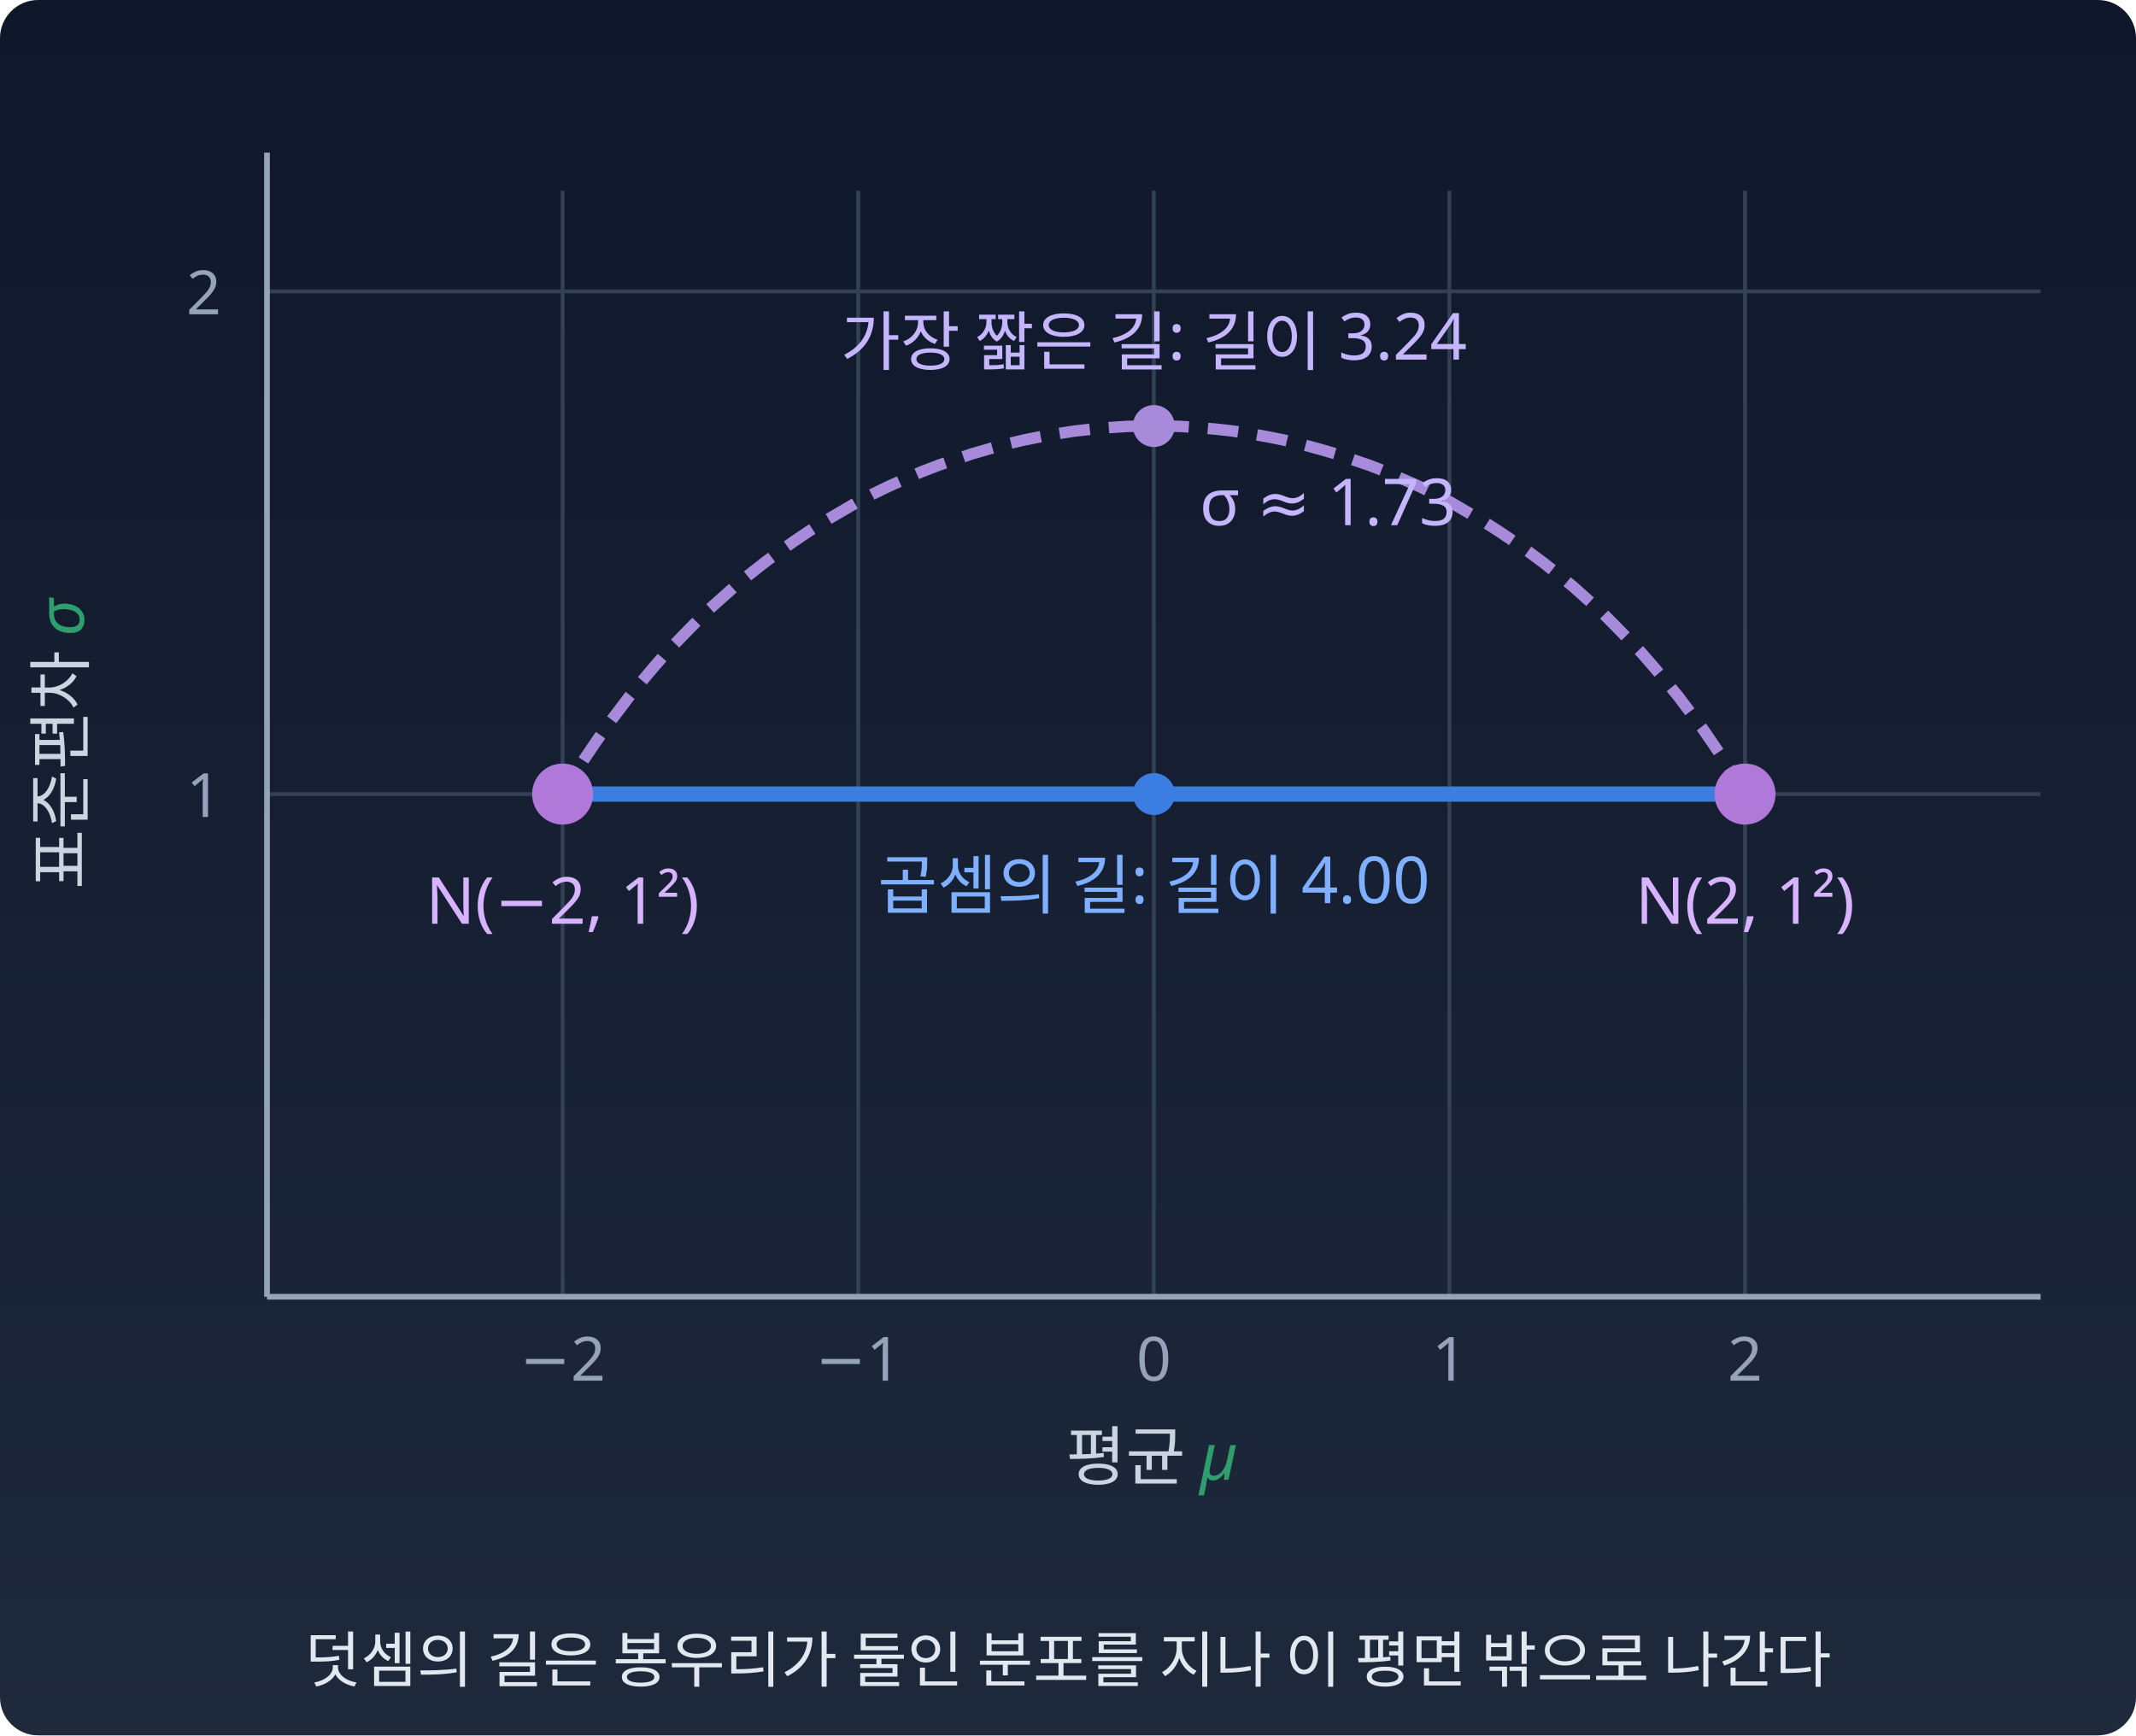
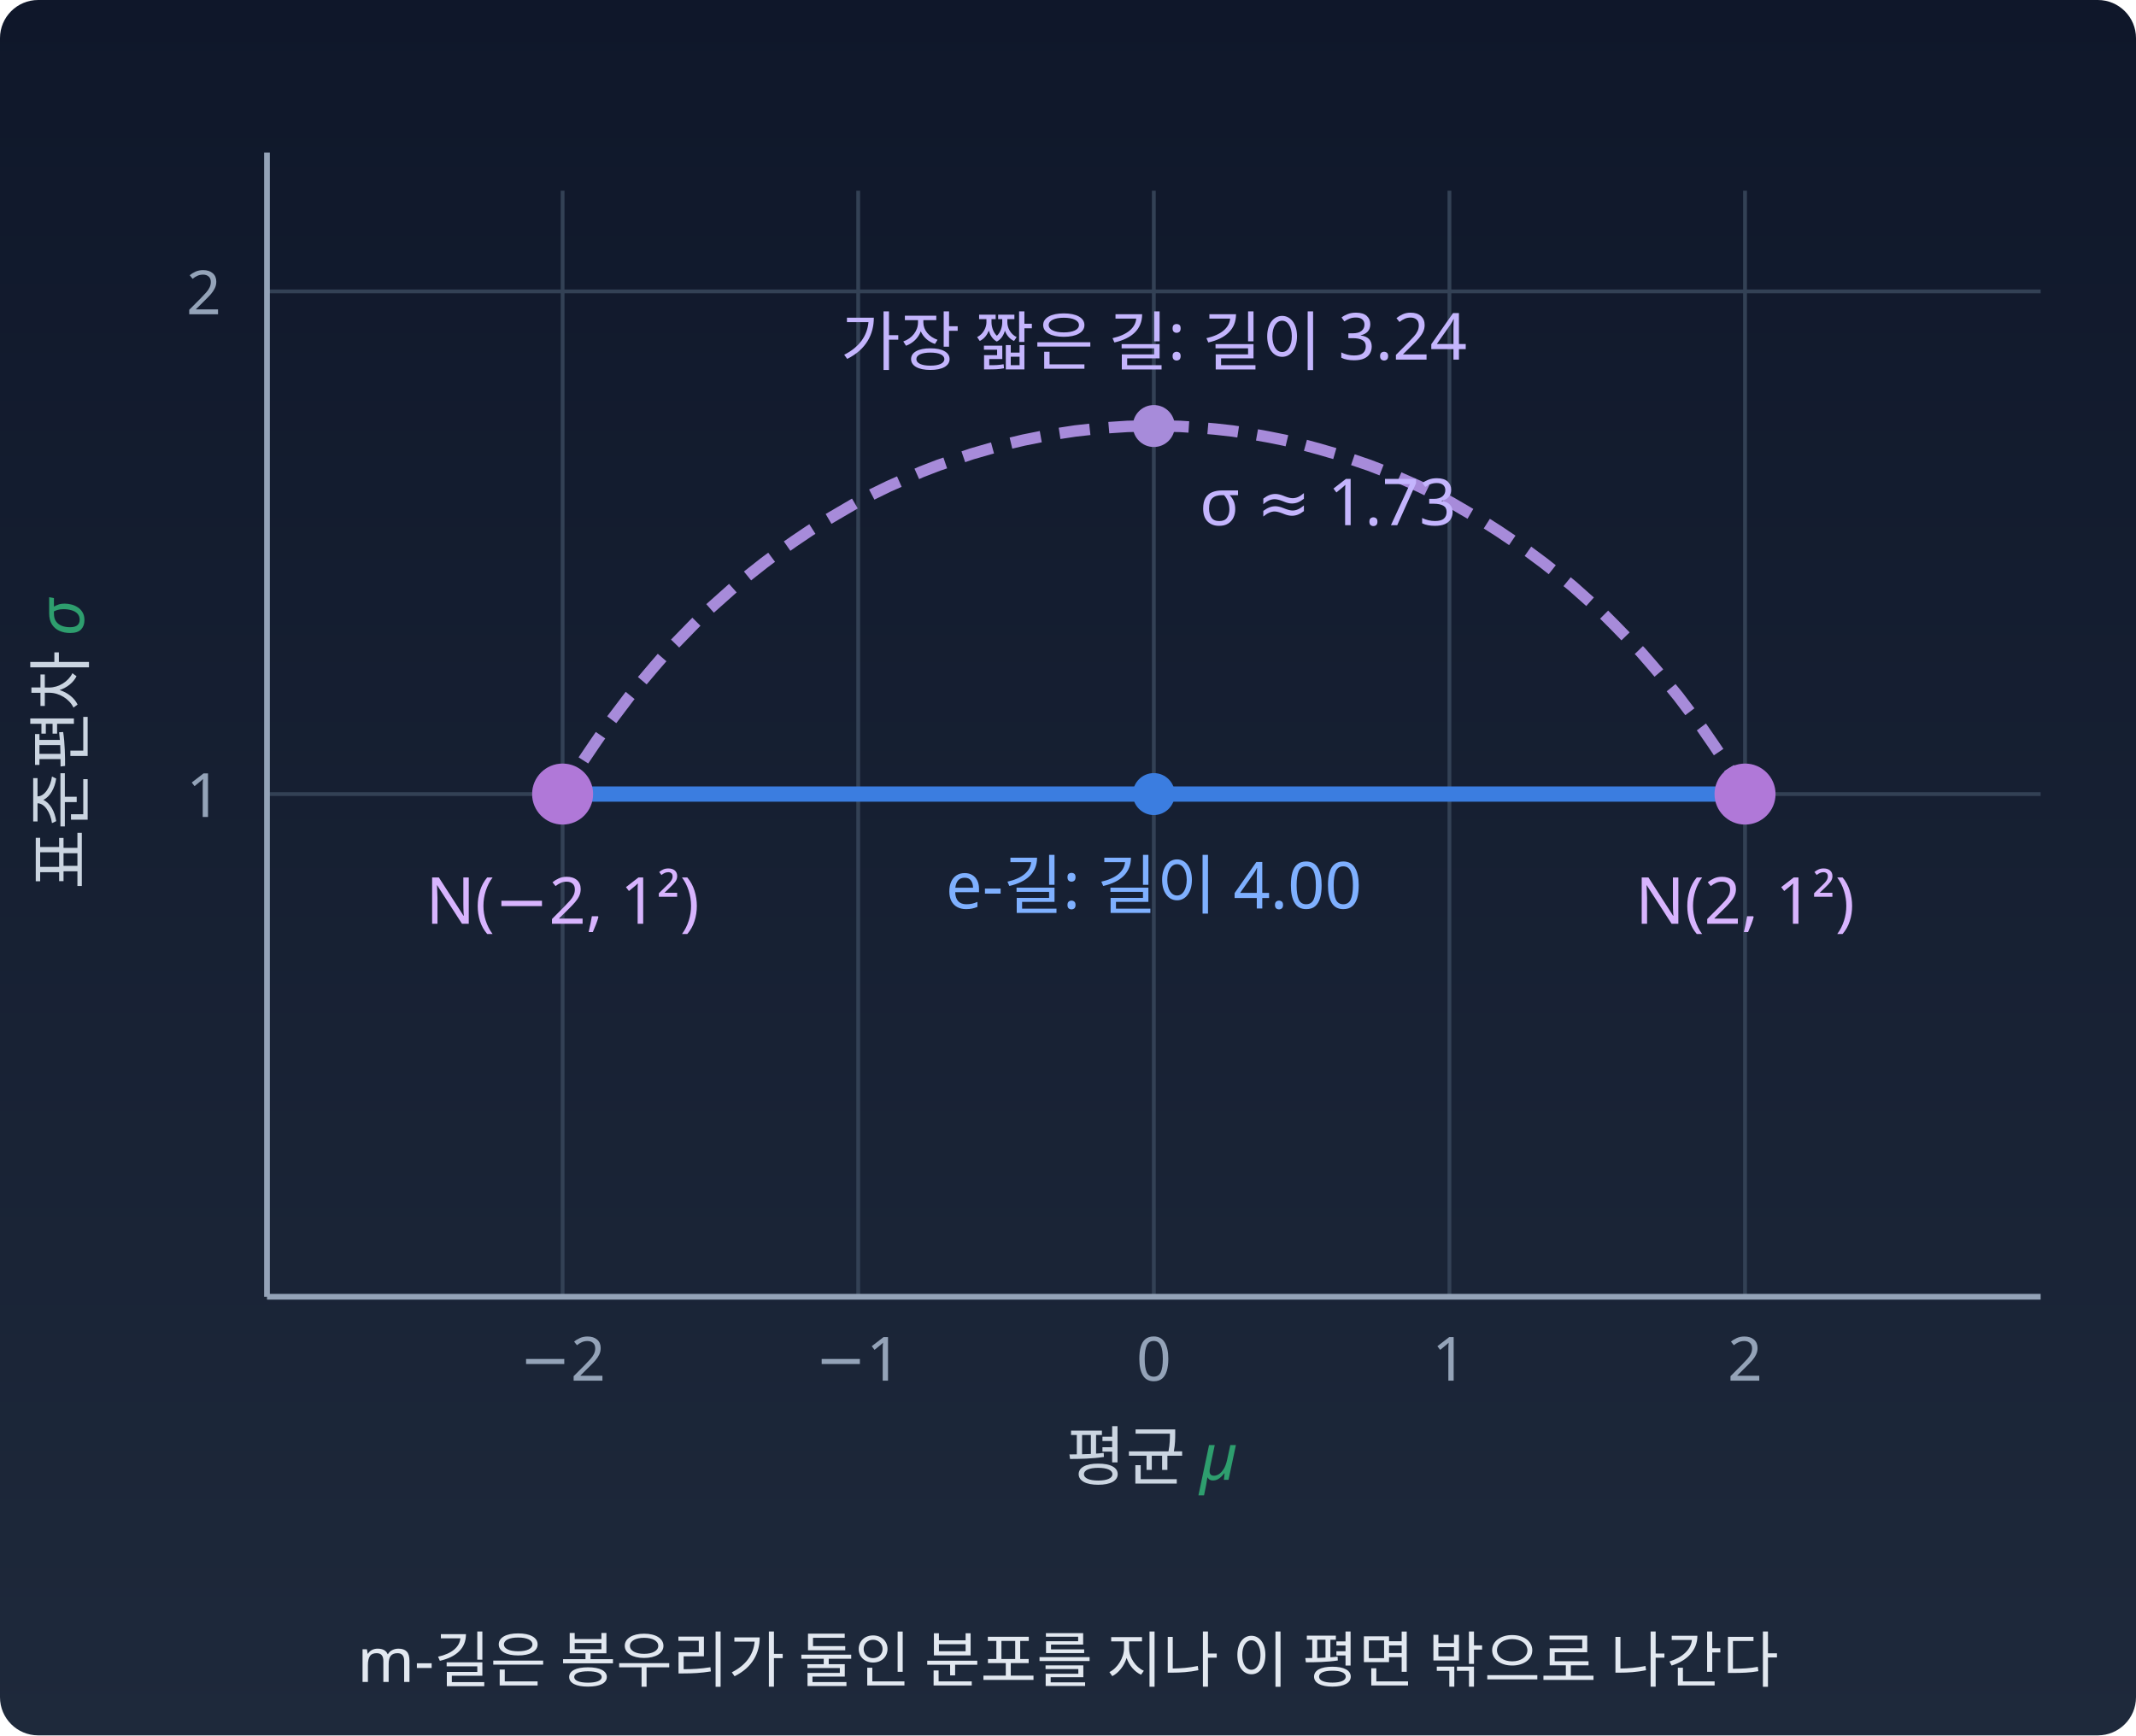
<svg xmlns="http://www.w3.org/2000/svg" viewBox="0 0 560 455" font-family="'Noto Sans KR', sans-serif">
  <defs>
    <linearGradient id="bg4t" x1="0" y1="0" x2="0" y2="1">
      <stop offset="0%" stop-color="#0f172a" />
      <stop offset="100%" stop-color="#1e293b" />
    </linearGradient>
  </defs>
  <rect width="560" height="455" fill="url(#bg4t)" rx="10" />
  <g stroke="#334155" stroke-width="1">
    <line x1="147.5" y1="340" x2="147.5" y2="50" />
    <line x1="225.0" y1="340" x2="225.0" y2="50" />
    <line x1="302.5" y1="340" x2="302.5" y2="50" />
    <line x1="380.0" y1="340" x2="380.0" y2="50" />
    <line x1="457.5" y1="340" x2="457.5" y2="50" />
    <line x1="70" y1="208.2" x2="535" y2="208.2" />
    <line x1="70" y1="76.4" x2="535" y2="76.4" />
  </g>
  <line x1="70" y1="340" x2="535" y2="340" stroke="#94a3b8" stroke-width="1.5" />
  <line x1="70" y1="340" x2="70" y2="40" stroke="#94a3b8" stroke-width="1.5" />
  <g font-size="16" fill="#94a3b8" text-anchor="middle">
    <text x="147.5" y="362">−2</text>
    <text x="225.0" y="362">−1</text>
    <text x="302.5" y="362">0</text>
    <text x="380.0" y="362">1</text>
    <text x="457.5" y="362">2</text>
    <text x="58" y="214.2" text-anchor="end">1</text>
    <text x="58" y="82.4" text-anchor="end">2</text>
  </g>
  <text x="302" y="388" font-size="17" fill="#cbd5e1" text-anchor="middle">평균 <tspan fill="#2e9e6e" font-style="italic">μ</tspan>
  </text>
  <text x="22" y="195" font-size="17" fill="#cbd5e1" text-anchor="middle" transform="rotate(-90 22 195)">표준편차 <tspan fill="#2e9e6e" font-style="italic">σ</tspan>
  </text>
  <polyline points="457.5,208.2 454.8,203.7 452.0,199.3 449.1,195.0 446.2,190.8 443.1,186.7 440.0,182.6 436.8,178.7 433.5,174.8 430.2,171.0 426.7,167.4 423.2,163.8 419.7,160.3 416.0,157.0 412.3,153.7 408.5,150.6 404.7,147.6 400.8,144.7 396.8,141.9 392.8,139.2 388.7,136.6 384.6,134.2 380.5,131.8 376.3,129.6 372.0,127.5 367.7,125.6 363.4,123.7 359.0,122.0 354.6,120.5 350.2,119.0 345.7,117.7 341.3,116.5 336.7,115.4 332.2,114.5 327.7,113.7 323.1,113.0 318.6,112.5 314.0,112.1 309.4,111.8 304.8,111.7 300.2,111.7 295.6,111.8 291.0,112.1 286.4,112.5 281.9,113.0 277.3,113.7 272.8,114.5 268.3,115.4 263.7,116.5 259.3,117.7 254.8,119.0 250.4,120.5 246.0,122.0 241.6,123.7 237.3,125.6 233.0,127.5 228.7,129.6 224.5,131.8 220.4,134.2 216.3,136.6 212.2,139.2 208.2,141.9 204.2,144.7 200.3,147.6 196.5,150.6 192.7,153.7 189.0,157.0 185.3,160.3 181.8,163.8 178.3,167.4 174.8,171.0 171.5,174.8 168.2,178.7 165.0,182.6 161.9,186.7 158.8,190.8 155.9,195.0 153.0,199.3 150.2,203.7 147.5,208.2" fill="none" stroke="#a78bda" stroke-width="3" stroke-dasharray="8 5" />
  <line x1="147.5" y1="208.2" x2="457.5" y2="208.2" stroke="#3b7de0" stroke-width="4" />
  <circle cx="302.5" cy="111.7" r="5.5" fill="#a78bda" />
  <circle cx="302.5" cy="208.2" r="5.5" fill="#3b7de0" />
  <circle cx="147.5" cy="208.2" r="8" fill="#b078d8" />
  <circle cx="457.5" cy="208.2" r="8" fill="#b078d8" />
  <g font-size="17">
    <text x="147.5" y="242.2" fill="#d8b4fe" text-anchor="middle">N(−2, 1²)</text>
    <text x="457.5" y="242.2" fill="#d8b4fe" text-anchor="middle">N(2, 1²)</text>
-     <text x="302.5" y="238.2" fill="#7fb0ff" text-anchor="middle">곱셈의 길: 길이 4.00</text>
+     <text x="302.5" y="238.2" fill="#7fb0ff" text-anchor="middle">e-길: 길이 4.00</text>
    <text x="302.5" y="95.7" fill="#c4b5fd" text-anchor="middle">가장 짧은 길: 길이 3.24</text>
    <text x="314.5" y="137.7" fill="#c4b5fd">σ ≈ 1.73</text>
  </g>
-   <text x="280" y="441" font-size="16" fill="#e2e8f0" text-anchor="middle">덧셈의 길은 봉우리가 둘인 분포를 지나 이 평면 밖으로 나간다</text>
+   <text x="280" y="441" font-size="16" fill="#e2e8f0" text-anchor="middle">m-길은 봉우리가 둘인 분포를 지나 이 평면 밖으로 나간다</text>
</svg>
